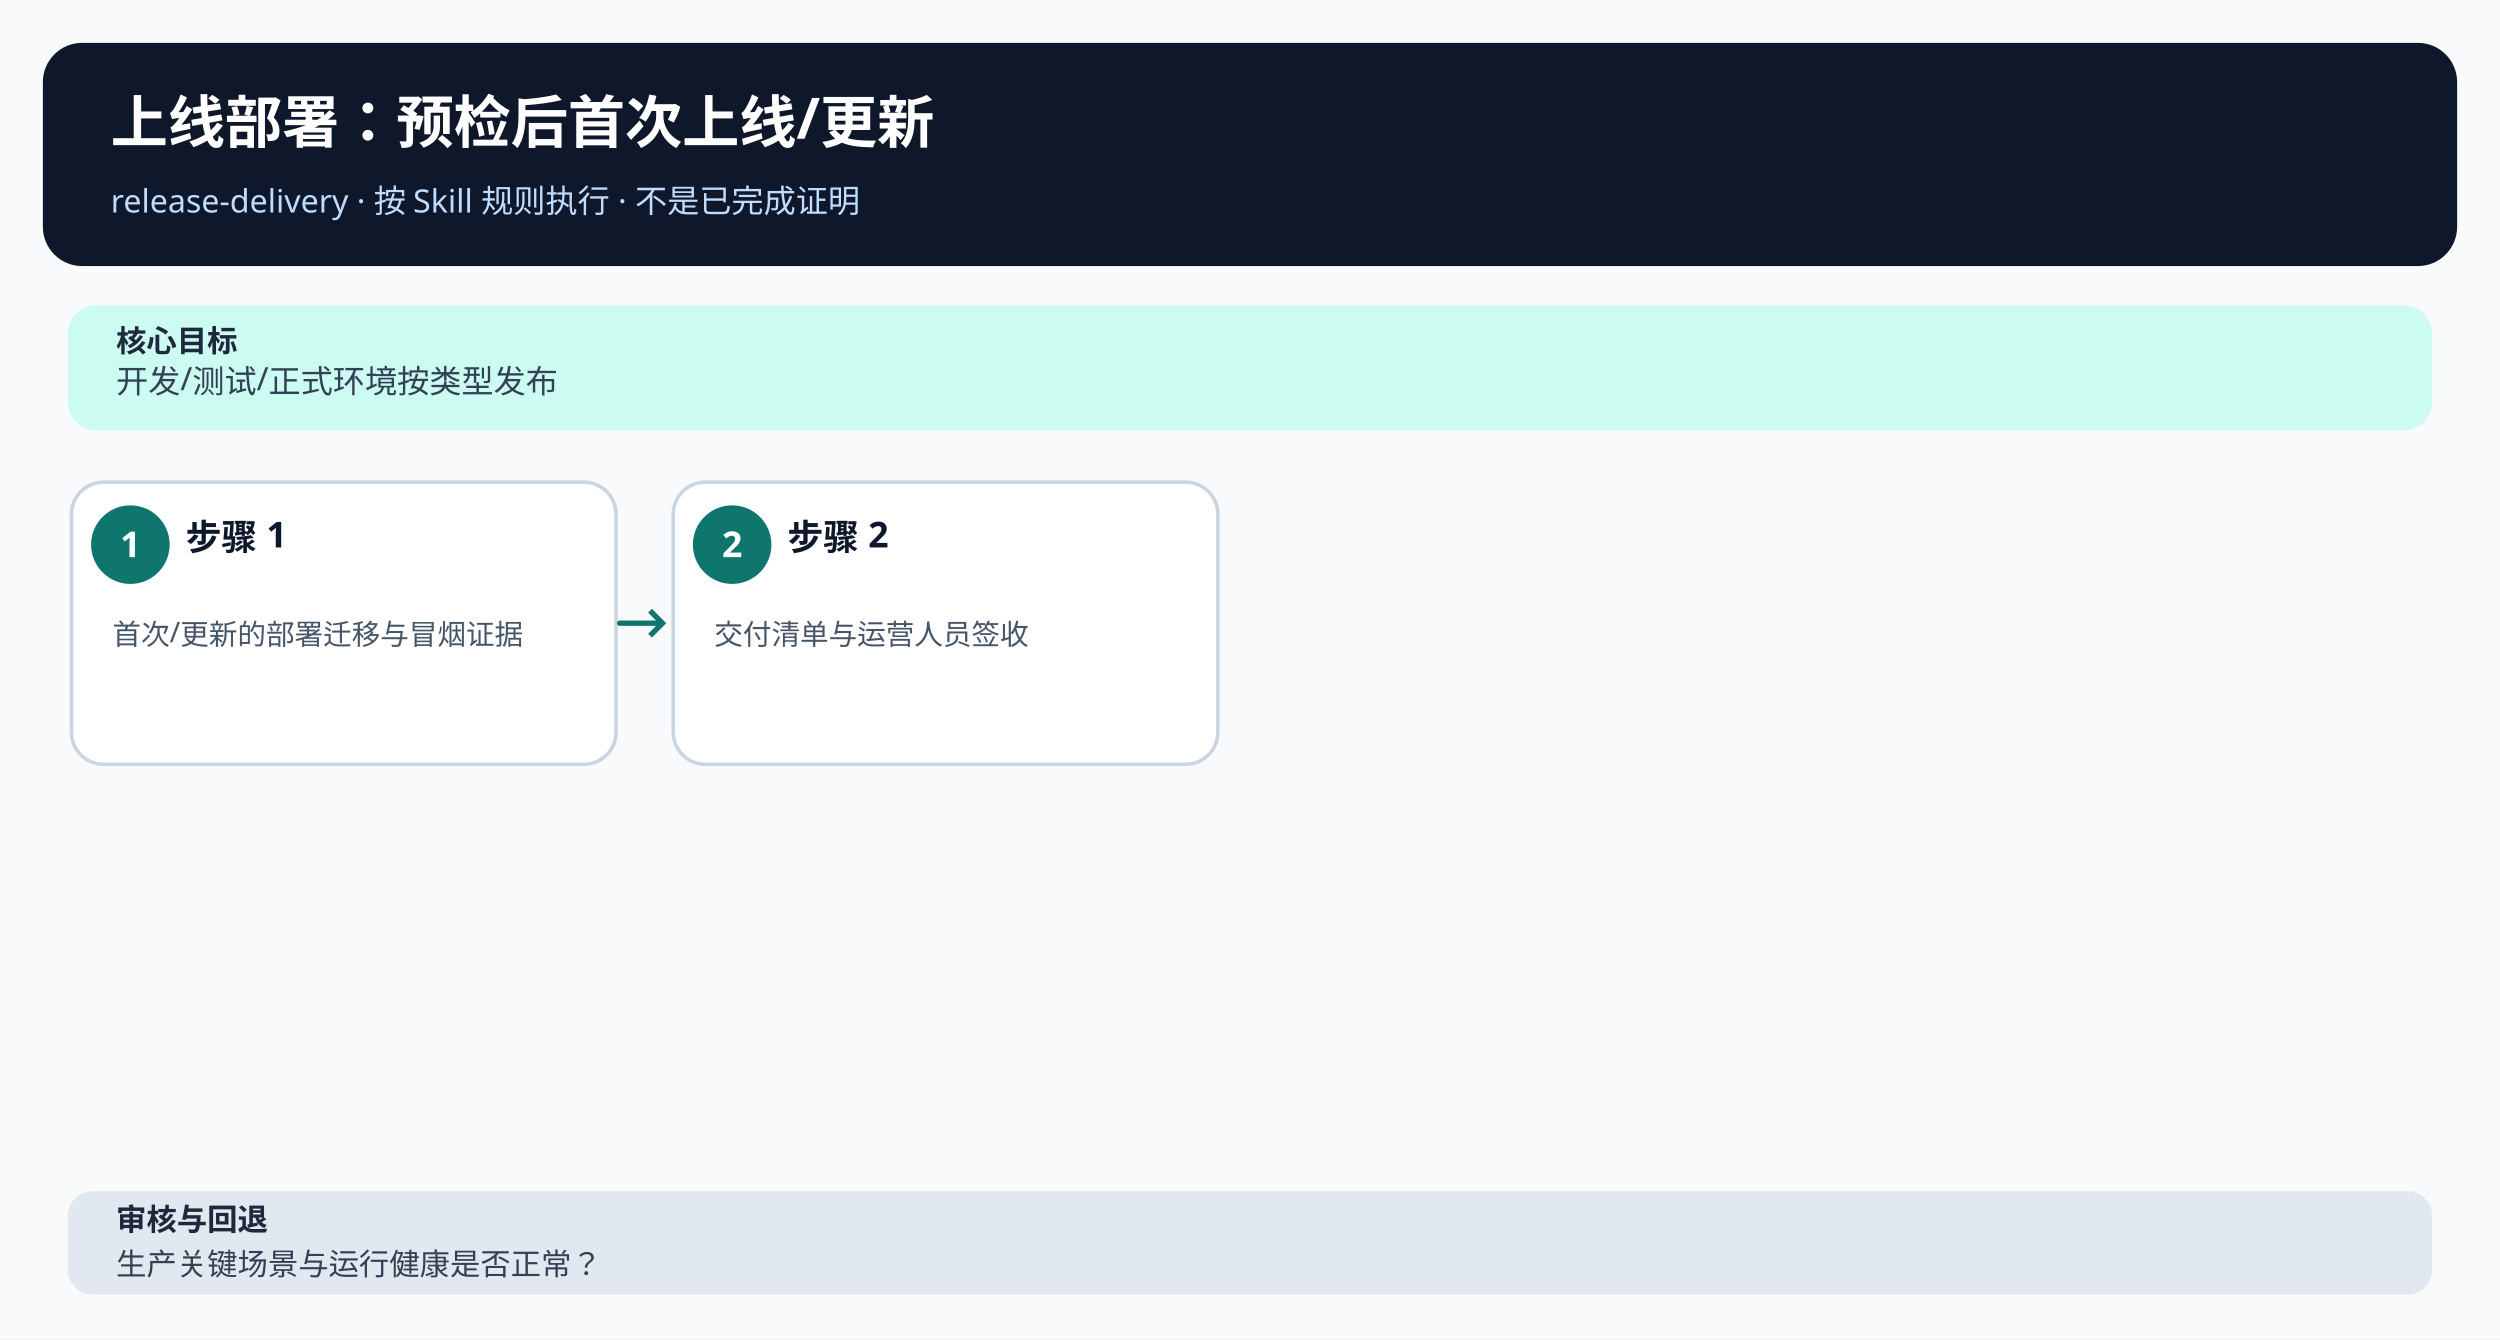
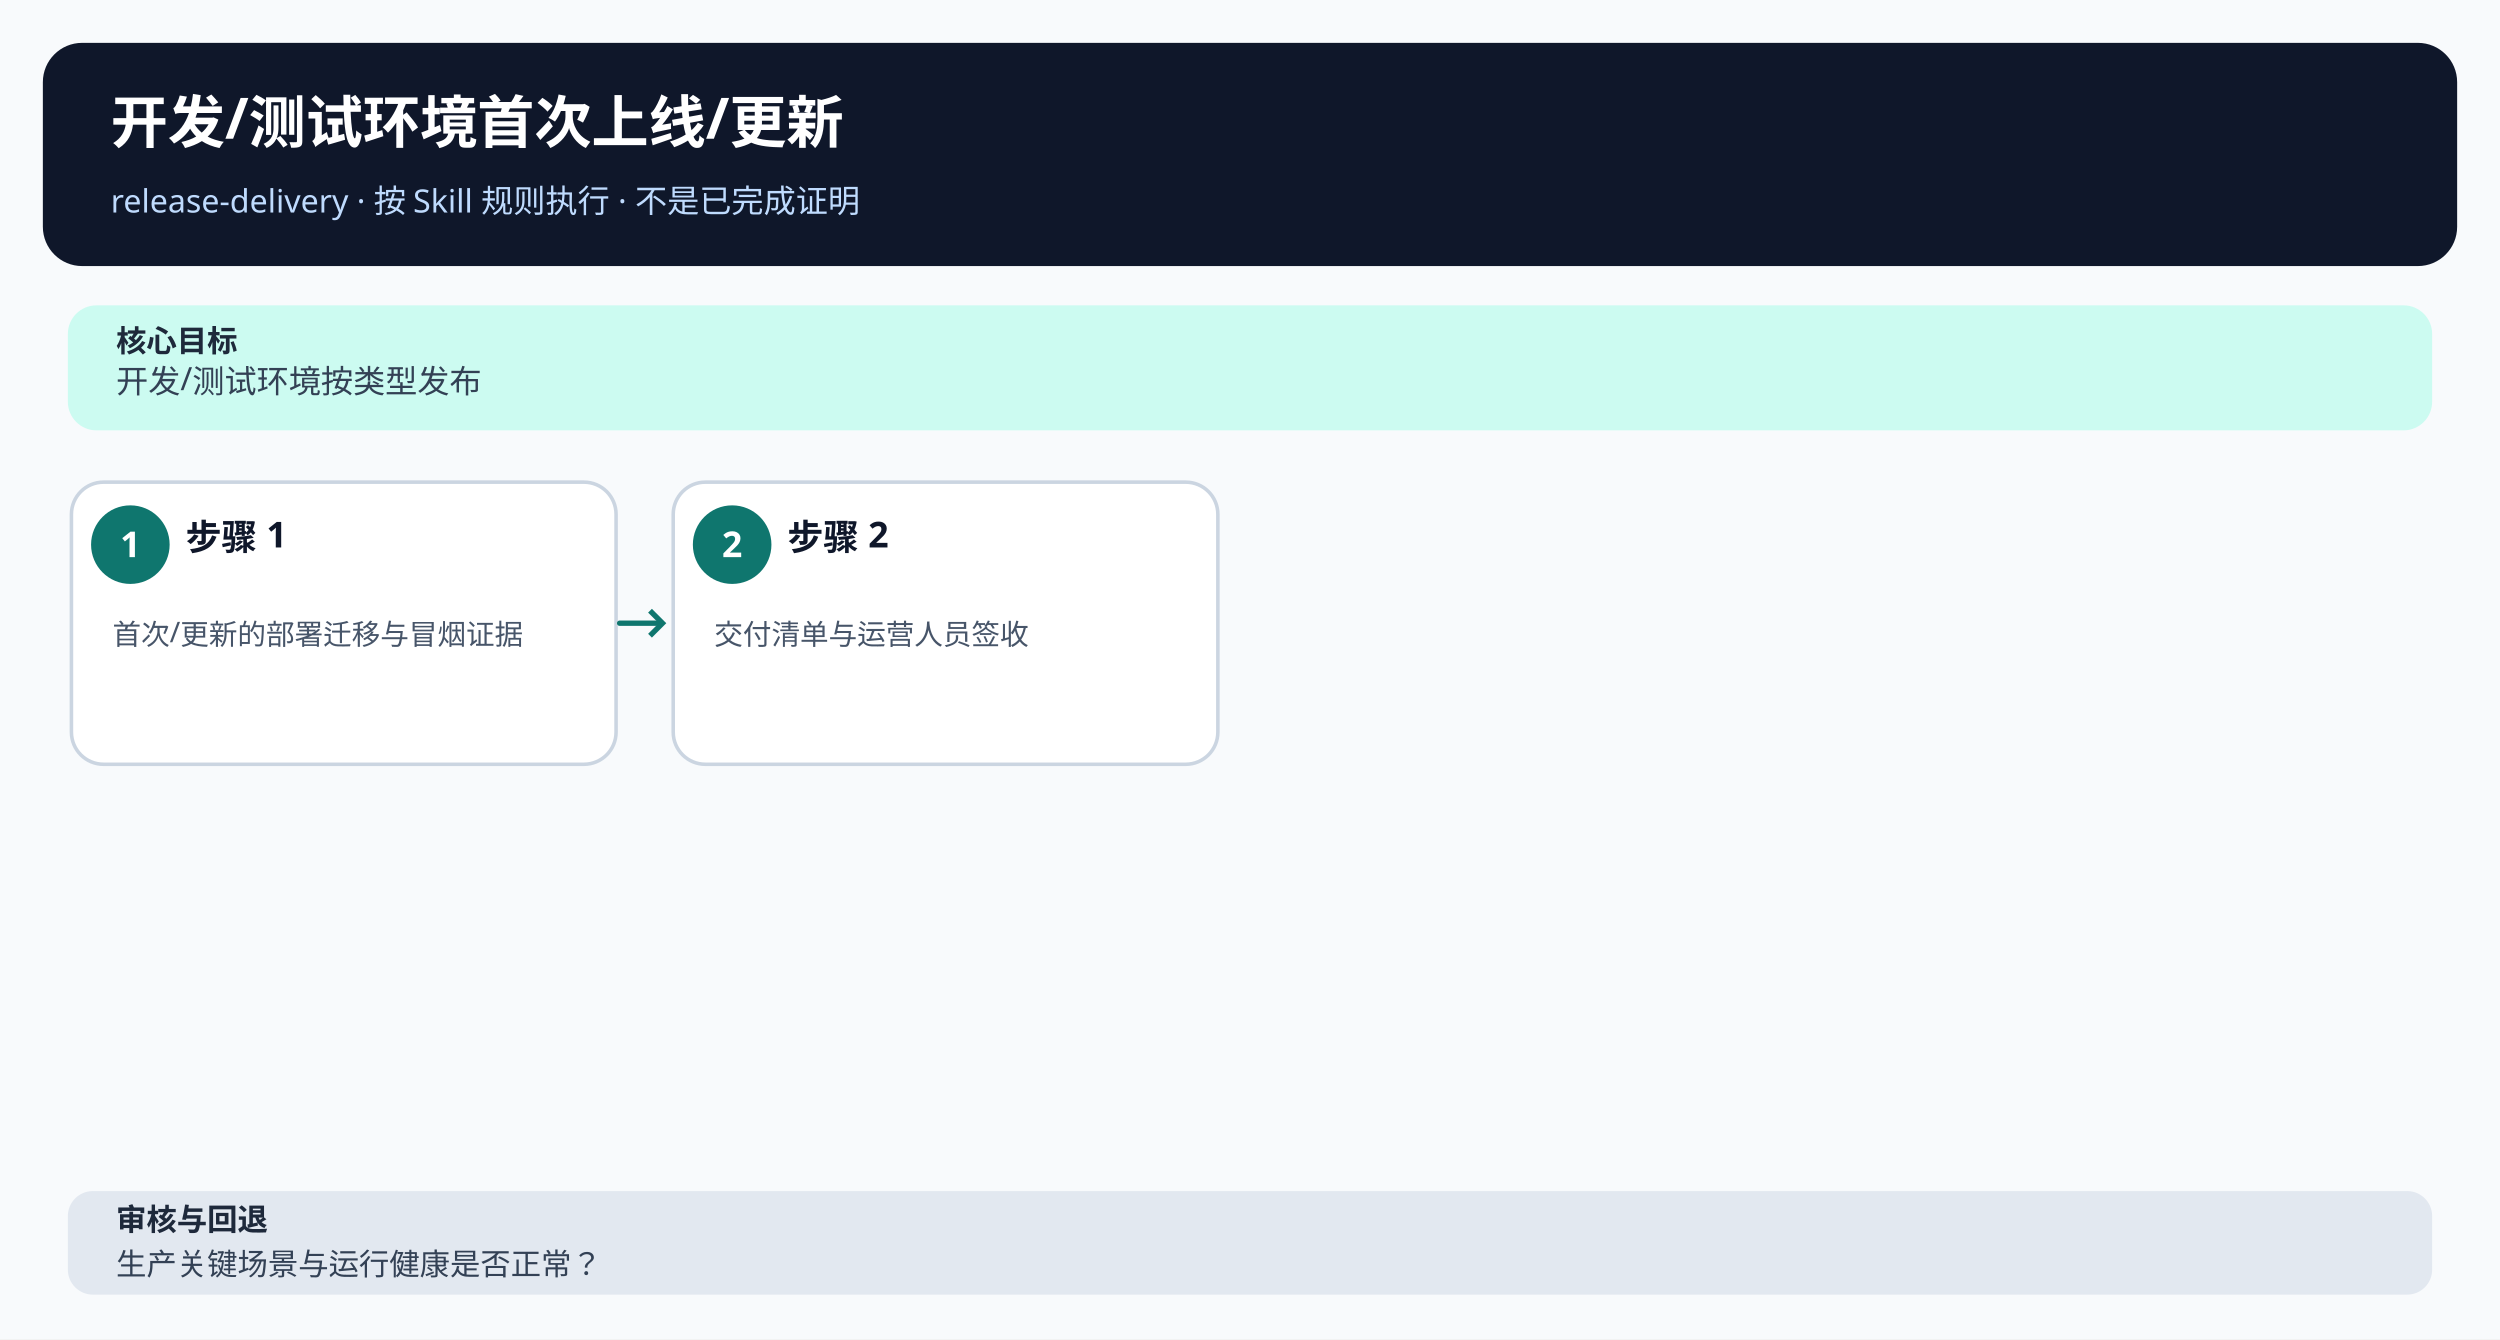
<svg xmlns="http://www.w3.org/2000/svg" width="1400" height="750" viewBox="0 0 1400 750" role="img" aria-label="release-delivery的执行流程图">
  <rect width="1400" height="750" fill="#f8fafc" />
  <rect x="24" y="24" width="1352" height="125" rx="22" fill="#0f172a" />
-   <text x="62" y="80" fill="#fff" font-size="32" font-weight="700" font-family="sans-serif">上线部署：预检后首次上线/更新</text>
+   <text x="62" y="80" fill="#fff" font-size="32" font-weight="700" font-family="sans-serif">开发/测试环境首次上线/更新</text>
  <text x="62" y="119" fill="#bfdbfe" font-size="18" font-family="sans-serif">release-delivery · 按 Skill 规则执行 · 不是已完成证明</text>
  <rect x="38" y="171" width="1324" height="70" rx="16" fill="#ccfbf1" />
  <text x="65" y="197" fill="#1e293b" font-size="17" font-weight="700" font-family="sans-serif">核心目标</text>
-   <text x="65" y="220" fill="#334155" font-size="18" font-family="sans-serif">开发/测试/正式环境按类型发布</text>
+   <text x="65" y="220" fill="#334155" font-size="18" font-family="sans-serif">开发/测试环境按类型发布</text>
  <rect x="40" y="270" width="305" height="158" rx="18" fill="#fff" stroke="#cbd5e1" stroke-width="2" />
  <circle cx="73" cy="305" r="22" fill="#0f766e" />
  <text x="73" y="312" fill="#fff" text-anchor="middle" font-size="20" font-weight="700" font-family="sans-serif">1</text>
  <text x="104" y="308" fill="#0f172a" font-size="20" font-weight="700" font-family="sans-serif">步骤 1</text>
  <text x="63" y="361" fill="#475569" font-size="16" font-family="sans-serif">首次/更新的部署迁移与冒烟证据</text>
  <path d="M347,349 H369" stroke="#0f766e" stroke-width="3" stroke-linecap="round" />
  <path d="M364,342 L371,349 L364,356" fill="none" stroke="#0f766e" stroke-width="3" />
  <rect x="377" y="270" width="305" height="158" rx="18" fill="#fff" stroke="#cbd5e1" stroke-width="2" />
  <circle cx="410" cy="305" r="22" fill="#0f766e" />
  <text x="410" y="312" fill="#fff" text-anchor="middle" font-size="20" font-weight="700" font-family="sans-serif">2</text>
  <text x="441" y="308" fill="#0f172a" font-size="20" font-weight="700" font-family="sans-serif">步骤 2</text>
  <text x="400" y="361" fill="#475569" font-size="16" font-family="sans-serif">交付清单与运营人员签收</text>
  <rect x="38" y="667" width="1324" height="58" rx="14" fill="#e2e8f0" />
  <text x="65" y="689" fill="#1e293b" font-size="17" font-weight="700" font-family="sans-serif">审核与回退</text>
  <text x="65" y="714" fill="#334155" font-size="17" font-family="sans-serif">生产关键场景与运行健康是否正常？</text>
</svg>
